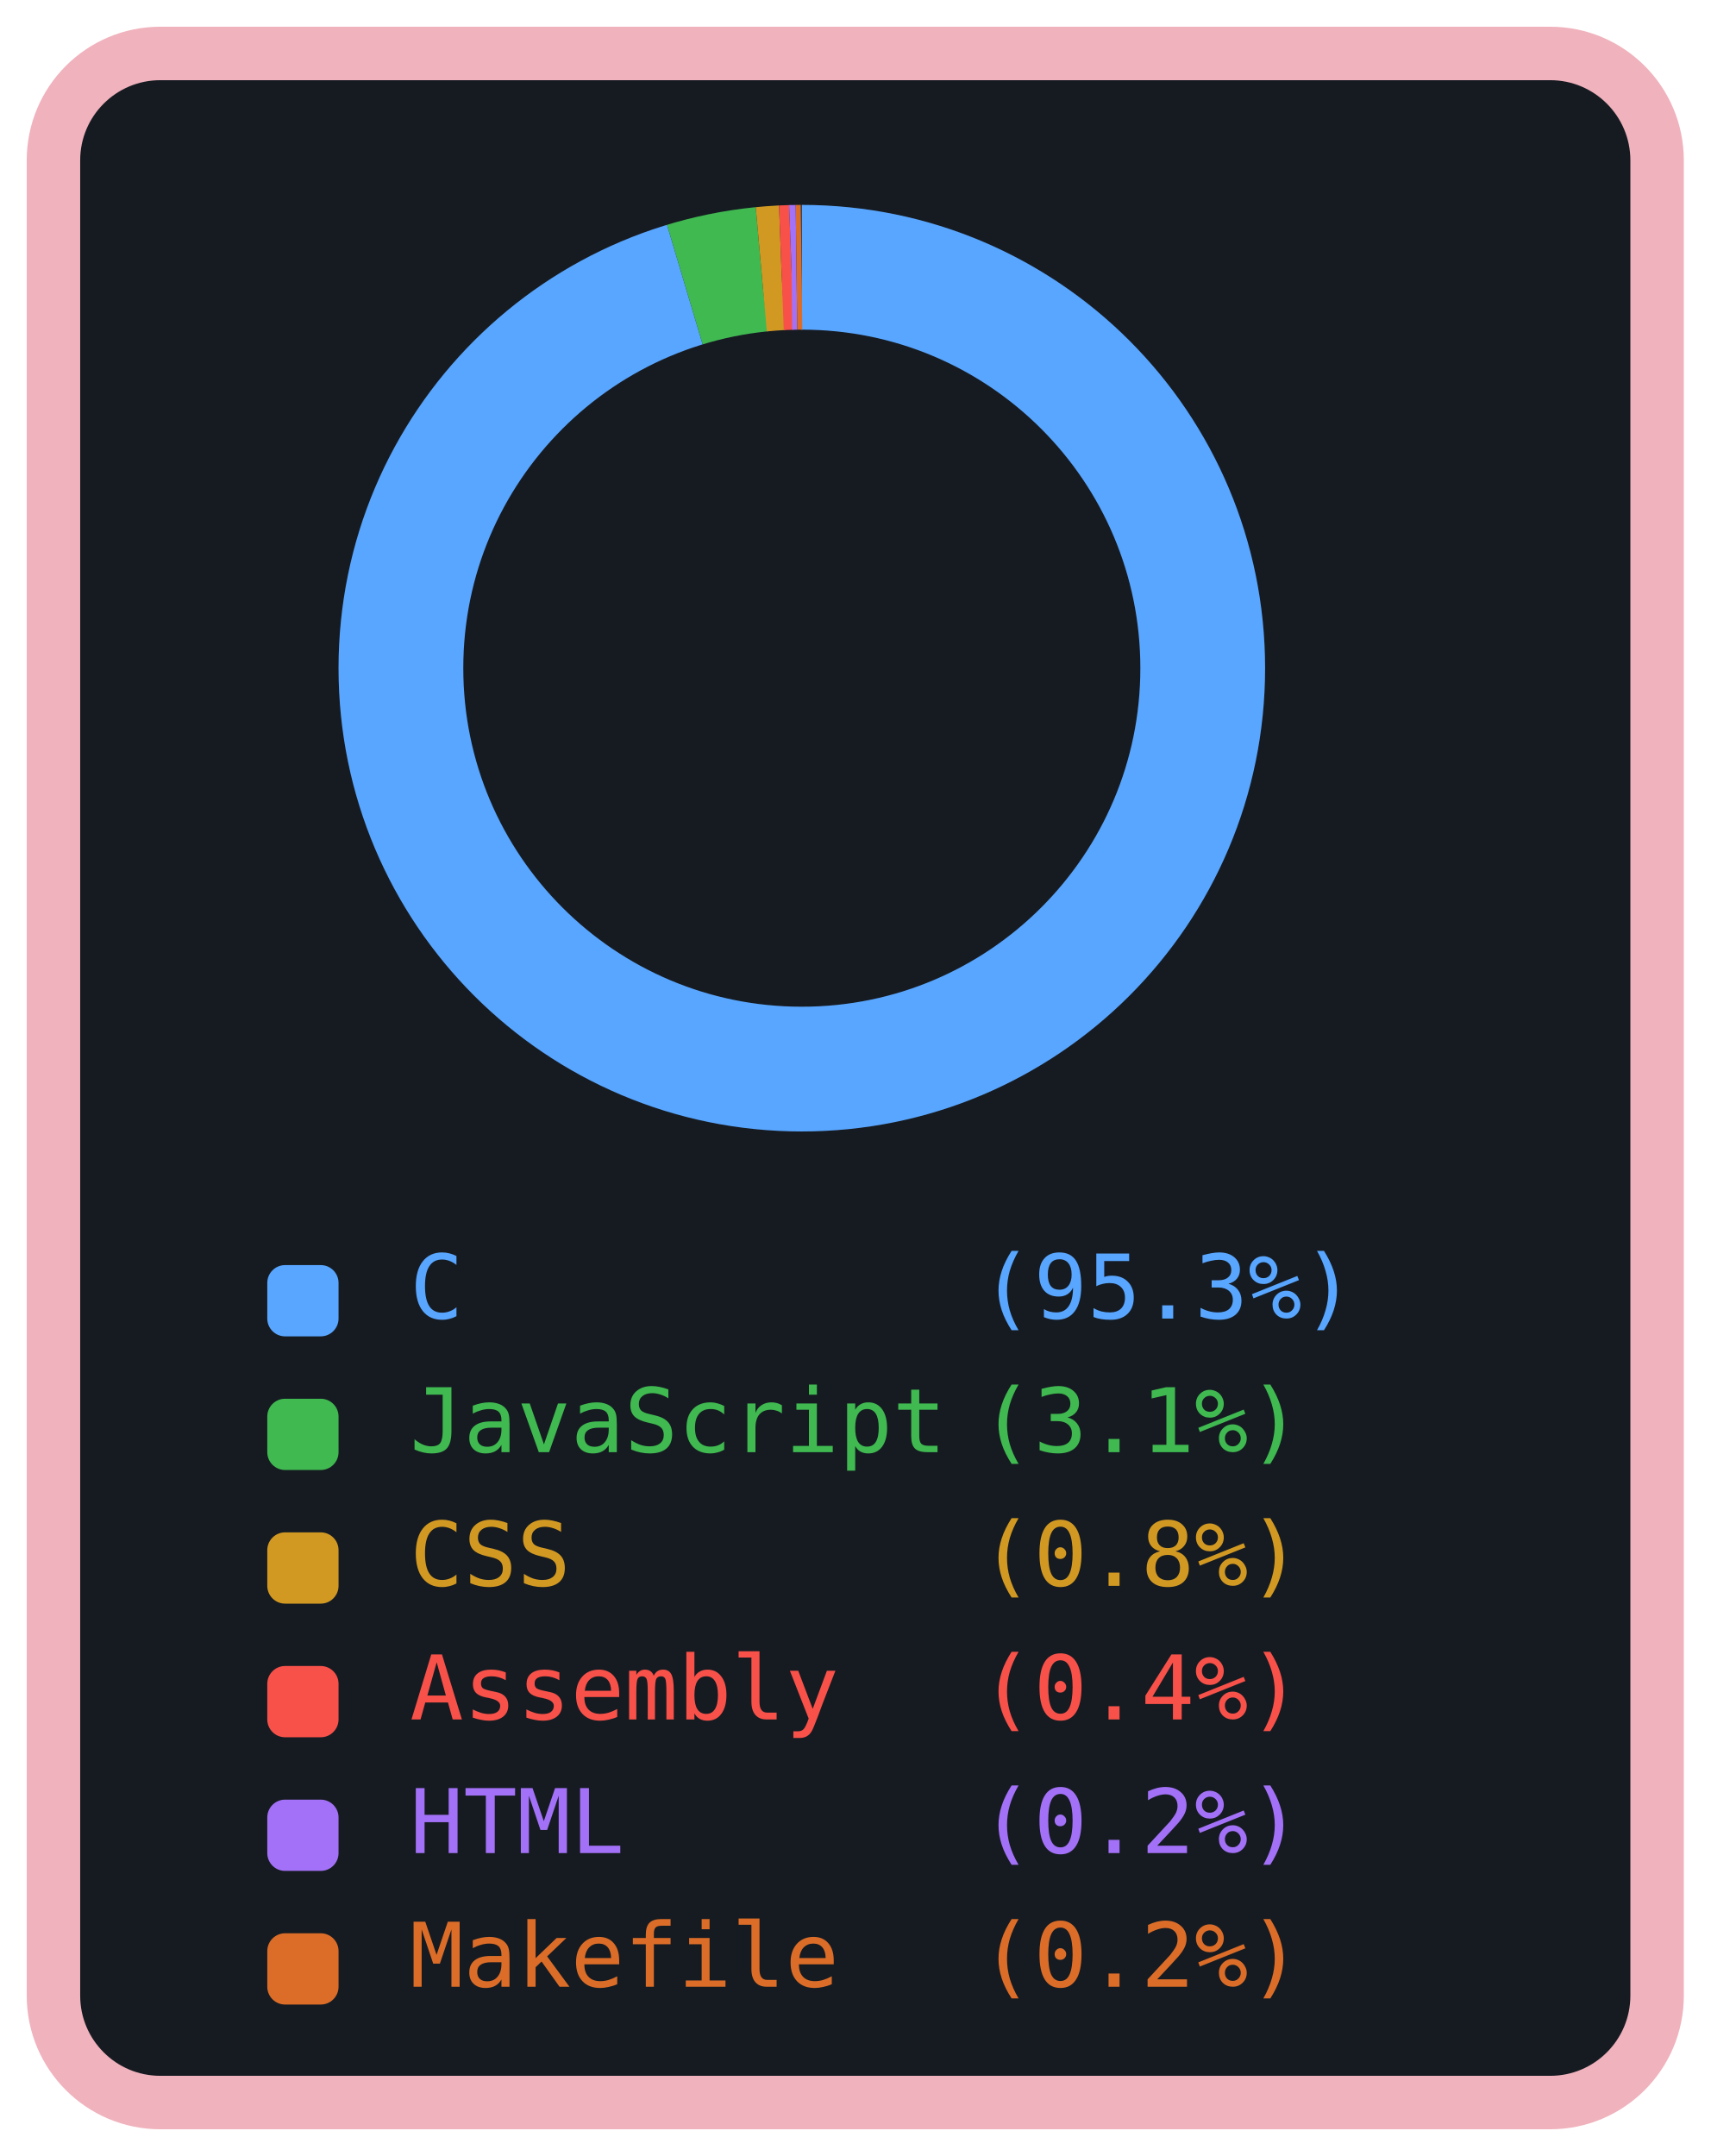
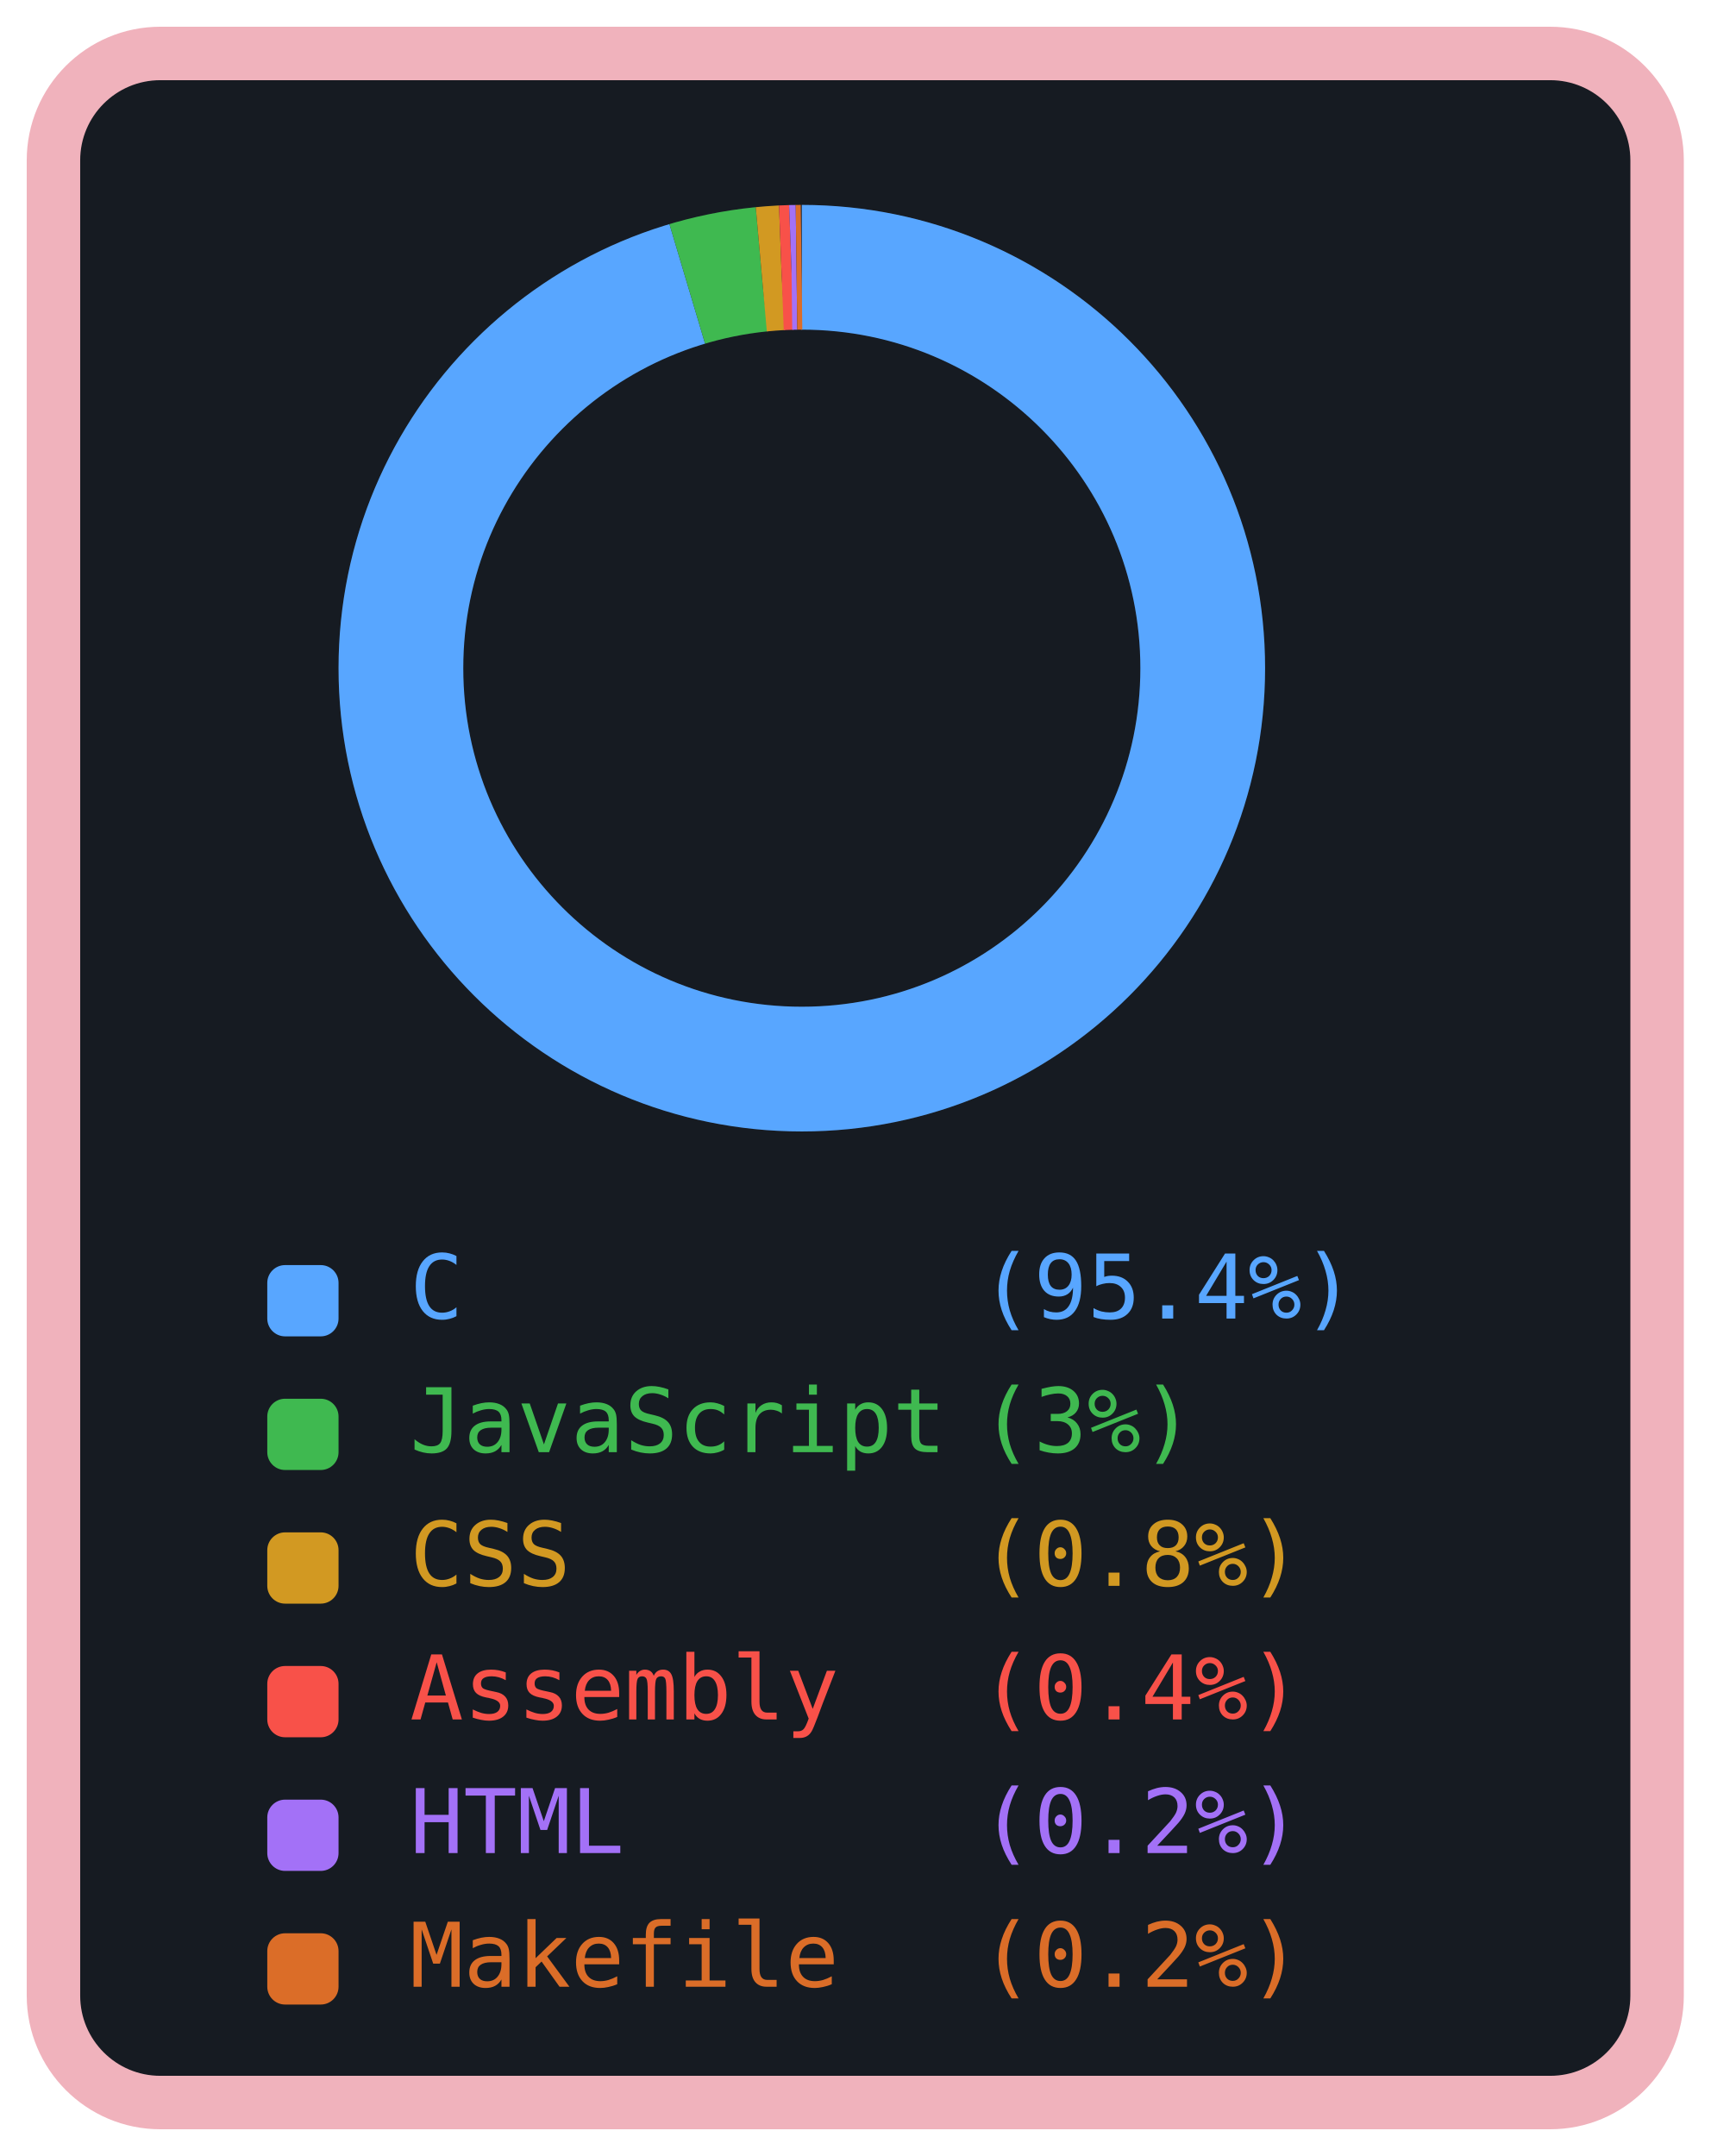
<svg xmlns="http://www.w3.org/2000/svg" width="192" height="242" viewBox="0 0 192 242">
  <style>
		.bg {
			fill: #161B22;
			stroke: #F0B2BC;
			stroke-width: 6;
			rx: 12px;
		}
		</style>
  <rect x="6" y="6" width="180" height="230" class="bg" />
  <g>
    <circle cx="90" cy="75" r="45" fill="none" stroke="#21262d" stroke-width="14" />
-     <circle cx="90" cy="75" r="45" fill="none" stroke="#58a6ff" stroke-width="14" stroke-dasharray="269.454 282.743" stroke-dashoffset="0" transform="rotate(-90 90 75)" />
+     <circle cx="90" cy="75" r="45" fill="none" stroke="#58a6ff" stroke-width="14" stroke-dasharray="269.737 282.743" stroke-dashoffset="0" transform="rotate(-90 90 75)" />
    <g>
      <rect x="30" y="142" width="8" height="8" rx="2" fill="#58a6ff" />
      <text x="46" y="148" font-family="monospace" font-size="10" fill="#58a6ff">C</text>
-       <text x="110" y="148" font-family="monospace" font-size="10" fill="#58a6ff">(95.3%)</text>
+       <text x="110" y="148" font-family="monospace" font-size="10" fill="#58a6ff">(95.4%)</text>
    </g>
-     <circle cx="90" cy="75" r="45" fill="none" stroke="#3fb950" stroke-width="14" stroke-dasharray="8.765 282.743" stroke-dashoffset="-269.454" transform="rotate(-90 90 75)" />
+     <circle cx="90" cy="75" r="45" fill="none" stroke="#3fb950" stroke-width="14" stroke-dasharray="8.482 282.743" stroke-dashoffset="-269.737" transform="rotate(-90 90 75)" />
    <g>
      <rect x="30" y="157" width="8" height="8" rx="2" fill="#3fb950" />
      <text x="46" y="163" font-family="monospace" font-size="10" fill="#3fb950">JavaScript</text>
-       <text x="110" y="163" font-family="monospace" font-size="10" fill="#3fb950">(3.1%)</text>
+       <text x="110" y="163" font-family="monospace" font-size="10" fill="#3fb950">(3%)</text>
    </g>
    <circle cx="90" cy="75" r="45" fill="none" stroke="#d29922" stroke-width="14" stroke-dasharray="2.262 282.743" stroke-dashoffset="-278.219" transform="rotate(-90 90 75)" />
    <g>
      <rect x="30" y="172" width="8" height="8" rx="2" fill="#d29922" />
      <text x="46" y="178" font-family="monospace" font-size="10" fill="#d29922">CSS</text>
      <text x="110" y="178" font-family="monospace" font-size="10" fill="#d29922">(0.8%)</text>
    </g>
    <circle cx="90" cy="75" r="45" fill="none" stroke="#f85149" stroke-width="14" stroke-dasharray="1.131 282.743" stroke-dashoffset="-280.481" transform="rotate(-90 90 75)" />
    <g>
      <rect x="30" y="187" width="8" height="8" rx="2" fill="#f85149" />
      <text x="46" y="193" font-family="monospace" font-size="10" fill="#f85149">Assembly</text>
      <text x="110" y="193" font-family="monospace" font-size="10" fill="#f85149">(0.4%)</text>
    </g>
    <circle cx="90" cy="75" r="45" fill="none" stroke="#a371f7" stroke-width="14" stroke-dasharray="0.565 282.743" stroke-dashoffset="-281.612" transform="rotate(-90 90 75)" />
    <g>
      <rect x="30" y="202" width="8" height="8" rx="2" fill="#a371f7" />
      <text x="46" y="208" font-family="monospace" font-size="10" fill="#a371f7">HTML</text>
      <text x="110" y="208" font-family="monospace" font-size="10" fill="#a371f7">(0.2%)</text>
    </g>
    <circle cx="90" cy="75" r="45" fill="none" stroke="#db6d28" stroke-width="14" stroke-dasharray="0.565 282.743" stroke-dashoffset="-282.178" transform="rotate(-90 90 75)" />
    <g>
      <rect x="30" y="217" width="8" height="8" rx="2" fill="#db6d28" />
      <text x="46" y="223" font-family="monospace" font-size="10" fill="#db6d28">Makefile</text>
      <text x="110" y="223" font-family="monospace" font-size="10" fill="#db6d28">(0.2%)</text>
    </g>
  </g>
</svg>
